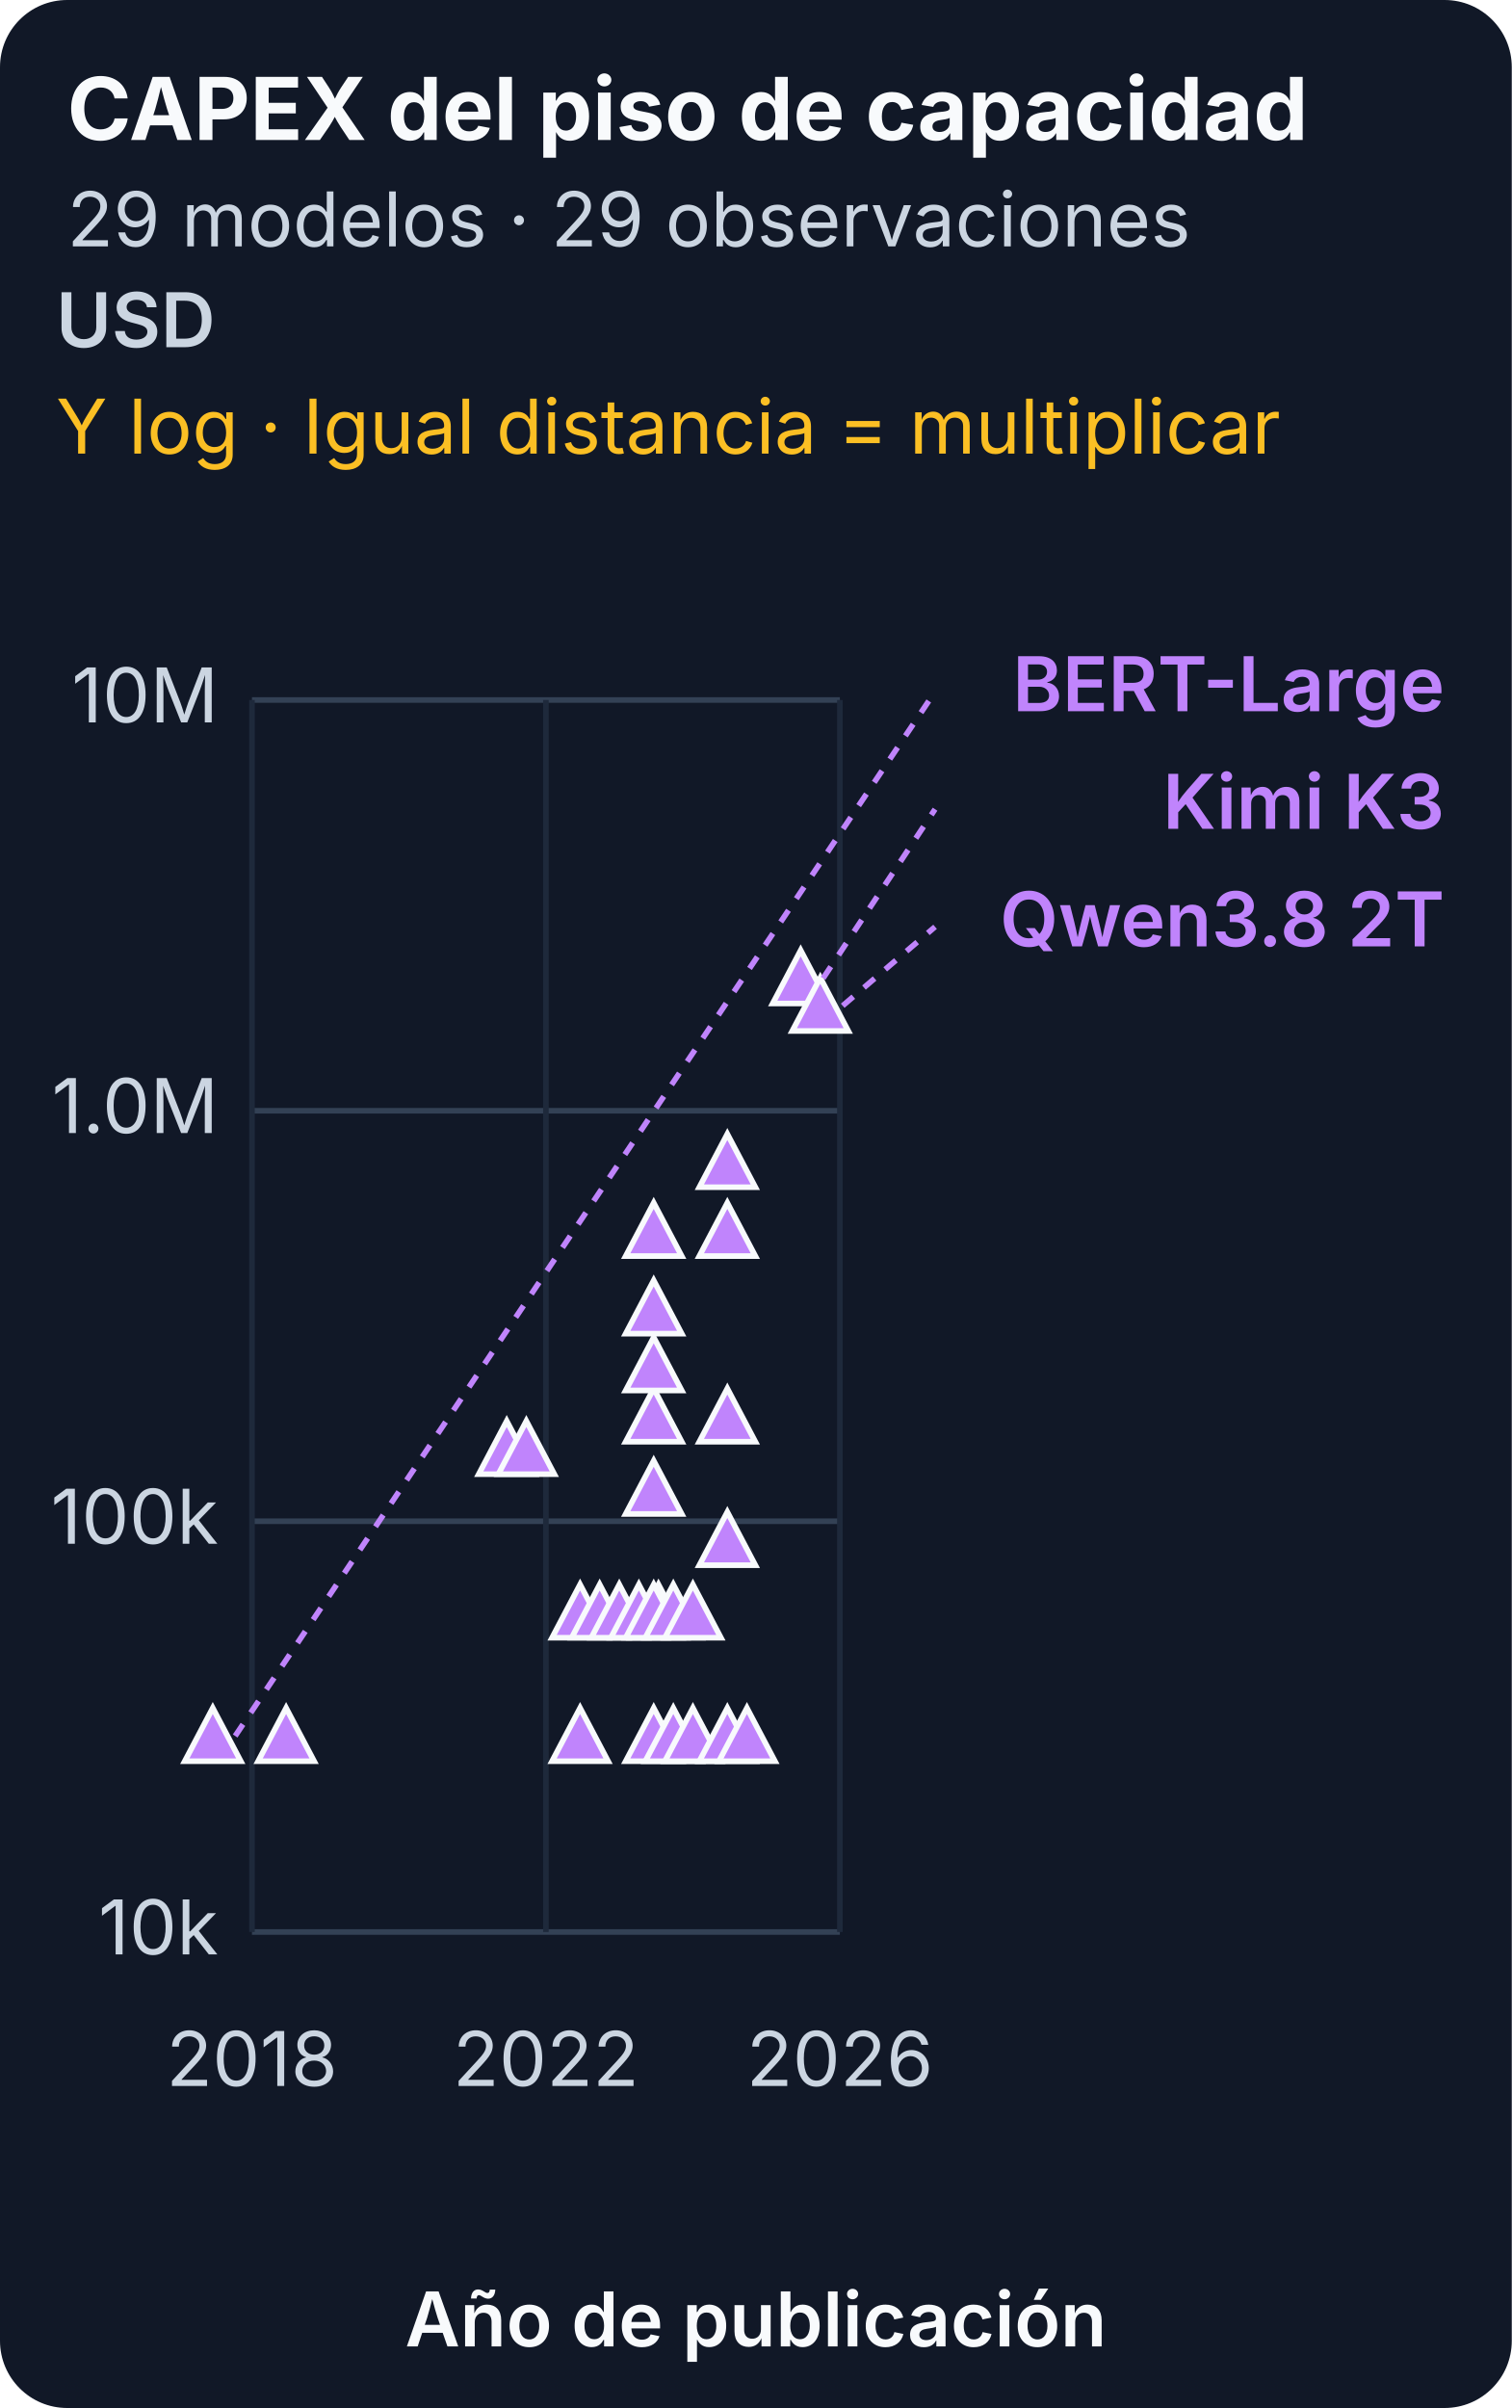
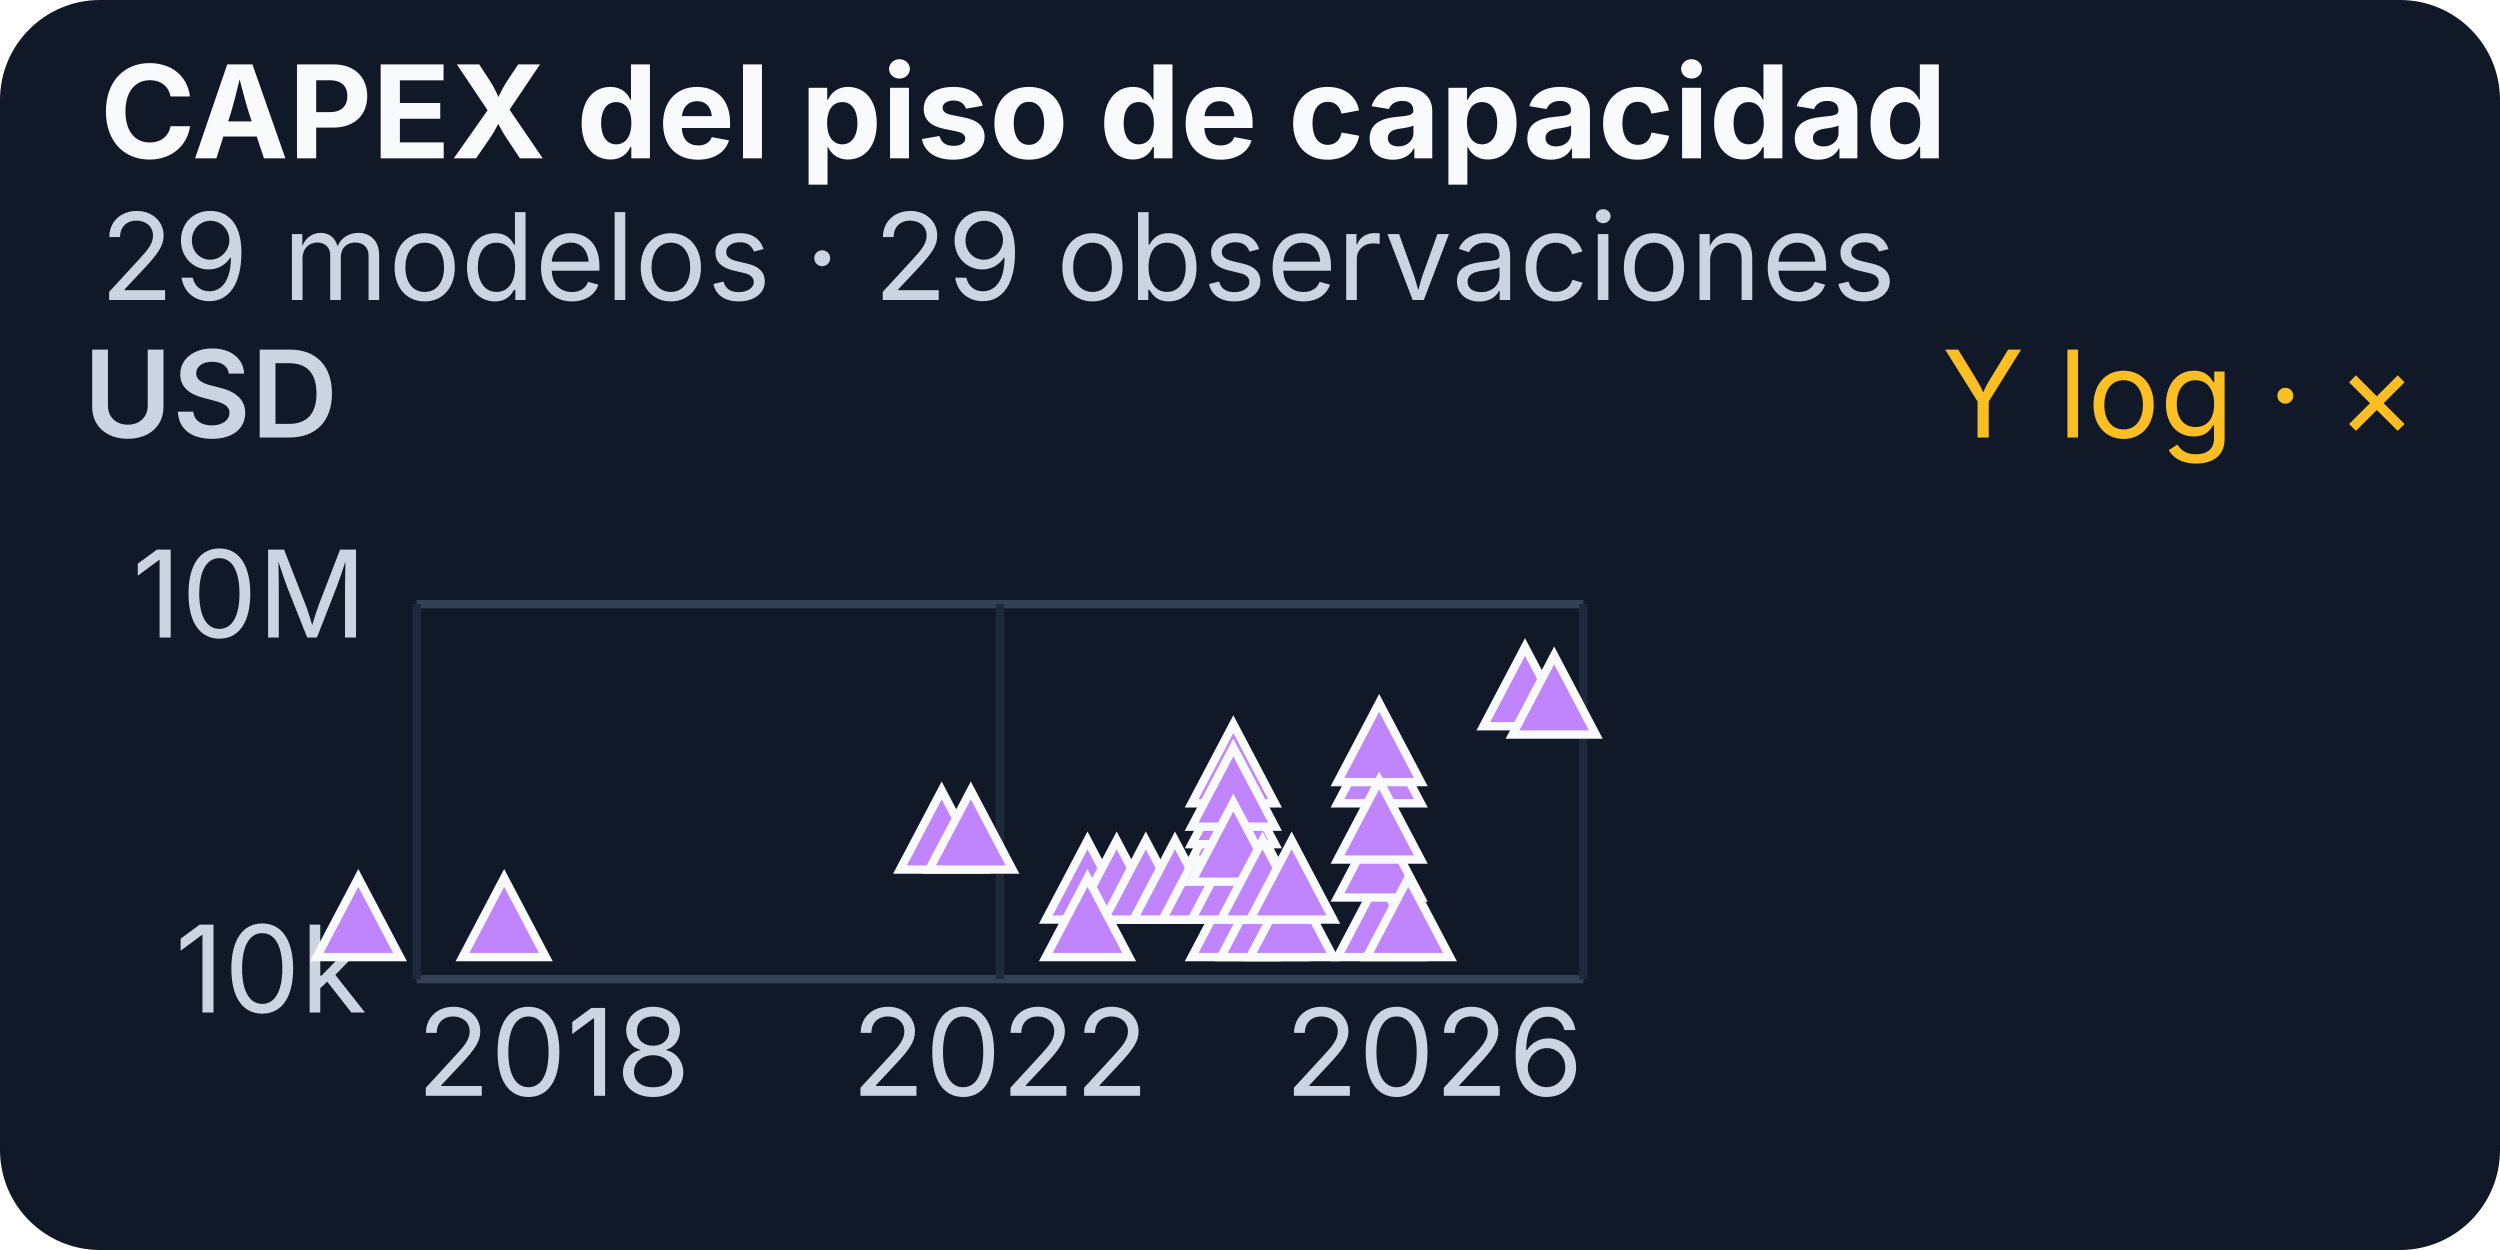
- <svg xmlns="http://www.w3.org/2000/svg" viewBox="0 0 540 860" role="img" aria-labelledby="title desc" style="max-width:100%;height:auto">
-   <rect width="540" height="860" rx="24" fill="#111827" />
-   <text x="24" y="50" font-size="31" font-family="system-ui, -apple-system, sans-serif" fill="#f8fafc" text-anchor="start" font-weight="700">CAPEX del piso de capacidad</text>
-   <text x="24" y="88" font-size="27" font-family="system-ui, -apple-system, sans-serif" fill="#cbd5e1" text-anchor="start" font-weight="400">29 modelos · 29 observaciones</text>
-   <line x1="90" x2="300" y1="690.0" y2="690.0" stroke="#334155" stroke-width="2" />
-   <text x="78" y="698.0" font-size="27" font-family="system-ui, -apple-system, sans-serif" fill="#cbd5e1" text-anchor="end" font-weight="400" data-axis-label="true">10k</text>
-   <line x1="90" x2="300" y1="543.3" y2="543.3" stroke="#334155" stroke-width="2" />
-   <text x="78" y="551.333" font-size="27" font-family="system-ui, -apple-system, sans-serif" fill="#cbd5e1" text-anchor="end" font-weight="400" data-axis-label="true">100k</text>
-   <line x1="90" x2="300" y1="396.7" y2="396.7" stroke="#334155" stroke-width="2" />
-   <text x="78" y="404.667" font-size="27" font-family="system-ui, -apple-system, sans-serif" fill="#cbd5e1" text-anchor="end" font-weight="400" data-axis-label="true">1.0M</text>
-   <line x1="90" x2="300" y1="250.0" y2="250.0" stroke="#334155" stroke-width="2" />
-   <text x="78" y="258.0" font-size="27" font-family="system-ui, -apple-system, sans-serif" fill="#cbd5e1" text-anchor="end" font-weight="400" data-axis-label="true">10M</text>
-   <line x1="90.0" x2="90.0" y1="250" y2="690" stroke="#1e293b" stroke-width="2" />
-   <text x="90.0" y="745" font-size="27" font-family="system-ui, -apple-system, sans-serif" fill="#cbd5e1" text-anchor="middle" font-weight="400" data-axis-label="true">2018</text>
-   <line x1="195.0" x2="195.0" y1="250" y2="690" stroke="#1e293b" stroke-width="2" />
-   <text x="195.0" y="745" font-size="27" font-family="system-ui, -apple-system, sans-serif" fill="#cbd5e1" text-anchor="middle" font-weight="400" data-axis-label="true">2022</text>
-   <line x1="300.0" x2="300.0" y1="250" y2="690" stroke="#1e293b" stroke-width="2" />
-   <text x="300.0" y="745" font-size="27" font-family="system-ui, -apple-system, sans-serif" fill="#cbd5e1" text-anchor="middle" font-weight="400" data-axis-label="true">2026</text>
-   <text x="270.0" y="838" font-size="27" font-family="system-ui, -apple-system, sans-serif" fill="#f8fafc" text-anchor="middle" font-weight="600">Año de publicación</text>
-   <text x="20" y="124" font-size="27" font-family="system-ui, -apple-system, sans-serif" fill="#cbd5e1" text-anchor="start" font-weight="600" data-axis-label="true">USD</text>
-   <text x="20" y="162" font-size="27" font-family="system-ui, -apple-system, sans-serif" fill="#fbbf24" text-anchor="start" font-weight="400" data-axis-label="true">Y log · Igual distancia = multiplicar</text>
+ <svg xmlns="http://www.w3.org/2000/svg" viewBox="0 0 600 300" role="img" aria-labelledby="title desc" style="max-width:100%;height:auto">
+   <rect width="600" height="300" rx="24" fill="#111827" />
+   <text x="24" y="38" font-size="31" font-family="system-ui, -apple-system, sans-serif" fill="#f8fafc" text-anchor="start" font-weight="700">CAPEX del piso de capacidad</text>
+   <text x="24" y="72" font-size="29" font-family="system-ui, -apple-system, sans-serif" fill="#cbd5e1" text-anchor="start" font-weight="400">29 modelos · 29 observaciones</text>
+   <line x1="100" x2="380" y1="235.0" y2="235.0" stroke="#334155" stroke-width="2" />
+   <text x="88" y="243.0" font-size="29" font-family="system-ui, -apple-system, sans-serif" fill="#cbd5e1" text-anchor="end" font-weight="400" data-axis-label="true">10k</text>
+   <line x1="100" x2="380" y1="145.0" y2="145.0" stroke="#334155" stroke-width="2" />
+   <text x="88" y="153.0" font-size="29" font-family="system-ui, -apple-system, sans-serif" fill="#cbd5e1" text-anchor="end" font-weight="400" data-axis-label="true">10M</text>
+   <line x1="100.0" x2="100.0" y1="145" y2="235" stroke="#1e293b" stroke-width="2" />
+   <text x="100.0" y="263" font-size="29" font-family="system-ui, -apple-system, sans-serif" fill="#cbd5e1" text-anchor="start" font-weight="400" data-axis-label="true">2018</text>
+   <line x1="240.0" x2="240.0" y1="145" y2="235" stroke="#1e293b" stroke-width="2" />
+   <text x="240.0" y="263" font-size="29" font-family="system-ui, -apple-system, sans-serif" fill="#cbd5e1" text-anchor="middle" font-weight="400" data-axis-label="true">2022</text>
+   <line x1="380.0" x2="380.0" y1="145" y2="235" stroke="#1e293b" stroke-width="2" />
+   <text x="380.0" y="263" font-size="29" font-family="system-ui, -apple-system, sans-serif" fill="#cbd5e1" text-anchor="end" font-weight="400" data-axis-label="true">2026</text>
+   <text x="20" y="105" font-size="29" font-family="system-ui, -apple-system, sans-serif" fill="#cbd5e1" text-anchor="start" font-weight="600" data-axis-label="true">USD</text>
+   <text x="580" y="105" font-size="29" font-family="system-ui, -apple-system, sans-serif" fill="#fbbf24" text-anchor="end" font-weight="400" data-axis-label="true">Y log · ×</text>
  <g data-quantitative="true" data-model-id="DM_BERT_LARGE" data-status="SCENARIO" data-source-ids="S_DASH_GOOGLE_BERT_REPORT S_COURSE_DESIGN" data-value="30000" data-unit="USD" data-claim-scope="accelerator_equivalent_scenario_not_api_not_system_price" data-marker="triangle" data-series="USD 30000 per accelerator" data-series-marker="single" aria-label="DM_BERT_LARGE: 30000 USD, SCENARIO">
-     <path fill="#c084fc" stroke="#f8fafc" stroke-width="2" d="M76.0,610.0 L86.0,629.0 L66.0,629.0 Z" />
+     <path fill="#c084fc" stroke="#f8fafc" stroke-width="2" d="M86.0,210.7 L96.0,229.7 L76.0,229.7 Z" />
  </g>
  <g data-quantitative="true" data-model-id="DM_T5_11B" data-status="SCENARIO" data-source-ids="S_DASH_GOOGLE_T5_REPORT S_COURSE_DESIGN" data-value="30000" data-unit="USD" data-claim-scope="accelerator_equivalent_scenario_not_api_not_system_price" data-marker="triangle" data-series="USD 30000 per accelerator" data-series-marker="single" aria-label="DM_T5_11B: 30000 USD, SCENARIO">
-     <path fill="#c084fc" stroke="#f8fafc" stroke-width="2" d="M102.2,610.0 L112.2,629.0 L92.2,629.0 Z" />
+     <path fill="#c084fc" stroke="#f8fafc" stroke-width="2" d="M121.0,210.7 L131.0,229.7 L111.0,229.7 Z" />
  </g>
  <g data-quantitative="true" data-model-id="DM_BLOOM_176B" data-status="SCENARIO" data-source-ids="S_BIGSCIENCE_BLOOM_PAPER S_COURSE_DESIGN" data-value="150000" data-unit="USD" data-claim-scope="accelerator_equivalent_scenario_not_api_not_system_price" data-marker="triangle" data-series="USD 30000 per accelerator" data-series-marker="single" aria-label="DM_BLOOM_176B: 150000 USD, SCENARIO">
-     <path fill="#c084fc" stroke="#f8fafc" stroke-width="2" d="M181.0,507.5 L191.0,526.5 L171.0,526.5 Z" />
+     <path fill="#c084fc" stroke="#f8fafc" stroke-width="2" d="M226.0,189.7 L236.0,208.7 L216.0,208.7 Z" />
  </g>
  <g data-quantitative="true" data-model-id="DM_OPT_175B" data-status="SCENARIO" data-source-ids="S_DASH_META_OPT_REPORT S_COURSE_DESIGN" data-value="150000" data-unit="USD" data-claim-scope="accelerator_equivalent_scenario_not_api_not_system_price" data-marker="triangle" data-series="USD 30000 per accelerator" data-series-marker="single" aria-label="DM_OPT_175B: 150000 USD, SCENARIO">
-     <path fill="#c084fc" stroke="#f8fafc" stroke-width="2" d="M188.0,507.5 L198.0,526.5 L178.0,526.5 Z" />
+     <path fill="#c084fc" stroke="#f8fafc" stroke-width="2" d="M233.0,189.7 L243.0,208.7 L223.0,208.7 Z" />
  </g>
  <g data-quantitative="true" data-model-id="DM_DEEPSEEK_LLM_67B" data-status="SCENARIO" data-source-ids="S_DASH_DEEPSEEK_LLM_REPORT S_COURSE_DESIGN" data-value="60000" data-unit="USD" data-claim-scope="accelerator_equivalent_scenario_not_api_not_system_price" data-marker="triangle" data-series="USD 30000 per accelerator" data-series-marker="single" aria-label="DM_DEEPSEEK_LLM_67B: 60000 USD, SCENARIO">
-     <path fill="#c084fc" stroke="#f8fafc" stroke-width="2" d="M207.2,565.9 L217.2,584.9 L197.2,584.9 Z" />
+     <path fill="#c084fc" stroke="#f8fafc" stroke-width="2" d="M261.0,201.7 L271.0,220.7 L251.0,220.7 Z" />
  </g>
  <g data-quantitative="true" data-model-id="DM_LLAMA1_65B" data-status="SCENARIO" data-source-ids="S_DASH_META_LLAMA1_REPORT S_COURSE_DESIGN" data-value="60000" data-unit="USD" data-claim-scope="accelerator_equivalent_scenario_not_api_not_system_price" data-marker="triangle" data-series="USD 30000 per accelerator" data-series-marker="single" aria-label="DM_LLAMA1_65B: 60000 USD, SCENARIO">
-     <path fill="#c084fc" stroke="#f8fafc" stroke-width="2" d="M214.2,565.9 L224.2,584.9 L204.2,584.9 Z" />
+     <path fill="#c084fc" stroke="#f8fafc" stroke-width="2" d="M268.0,201.7 L278.0,220.7 L258.0,220.7 Z" />
  </g>
  <g data-quantitative="true" data-model-id="DM_LLAMA2_70B" data-status="SCENARIO" data-source-ids="S_DASH_META_LLAMA2_REPORT S_COURSE_DESIGN" data-value="60000" data-unit="USD" data-claim-scope="accelerator_equivalent_scenario_not_api_not_system_price" data-marker="triangle" data-series="USD 30000 per accelerator" data-series-marker="single" aria-label="DM_LLAMA2_70B: 60000 USD, SCENARIO">
-     <path fill="#c084fc" stroke="#f8fafc" stroke-width="2" d="M221.2,565.9 L231.2,584.9 L211.2,584.9 Z" />
+     <path fill="#c084fc" stroke="#f8fafc" stroke-width="2" d="M275.0,201.7 L285.0,220.7 L265.0,220.7 Z" />
  </g>
  <g data-quantitative="true" data-model-id="DM_MISTRAL_7B_V01" data-status="SCENARIO" data-source-ids="S_DASH_MISTRAL7_REPORT S_COURSE_DESIGN" data-value="30000" data-unit="USD" data-claim-scope="accelerator_equivalent_scenario_not_api_not_system_price" data-marker="triangle" data-series="USD 30000 per accelerator" data-series-marker="single" aria-label="DM_MISTRAL_7B_V01: 30000 USD, SCENARIO">
-     <path fill="#c084fc" stroke="#f8fafc" stroke-width="2" d="M207.2,610.0 L217.2,629.0 L197.2,629.0 Z" />
+     <path fill="#c084fc" stroke="#f8fafc" stroke-width="2" d="M261.0,210.7 L271.0,229.7 L251.0,229.7 Z" />
  </g>
  <g data-quantitative="true" data-model-id="DM_MIXTRAL_8X7B" data-status="SCENARIO" data-source-ids="S_DASH_MIXTRAL_REPORT S_COURSE_DESIGN" data-value="60000" data-unit="USD" data-claim-scope="accelerator_equivalent_scenario_not_api_not_system_price" data-marker="triangle" data-series="USD 30000 per accelerator" data-series-marker="single" aria-label="DM_MIXTRAL_8X7B: 60000 USD, SCENARIO">
-     <path fill="#c084fc" stroke="#f8fafc" stroke-width="2" d="M228.2,565.9 L238.2,584.9 L218.2,584.9 Z" />
+     <path fill="#c084fc" stroke="#f8fafc" stroke-width="2" d="M282.0,201.7 L292.0,220.7 L272.0,220.7 Z" />
  </g>
  <g data-quantitative="true" data-model-id="DM_QWEN_72B" data-status="SCENARIO" data-source-ids="S_DASH_QWEN_REPORT S_COURSE_DESIGN" data-value="60000" data-unit="USD" data-claim-scope="accelerator_equivalent_scenario_not_api_not_system_price" data-marker="triangle" data-series="USD 30000 per accelerator" data-series-marker="single" aria-label="DM_QWEN_72B: 60000 USD, SCENARIO">
-     <path fill="#c084fc" stroke="#f8fafc" stroke-width="2" d="M235.2,565.9 L245.2,584.9 L225.2,584.9 Z" />
+     <path fill="#c084fc" stroke="#f8fafc" stroke-width="2" d="M289.0,201.7 L299.0,220.7 L279.0,220.7 Z" />
  </g>
  <g data-quantitative="true" data-model-id="DM_DEEPSEEK_V2" data-status="SCENARIO" data-source-ids="S_DASH_DEEPSEEK_V2_REPORT S_COURSE_DESIGN" data-value="180000" data-unit="USD" data-claim-scope="accelerator_equivalent_scenario_not_api_not_system_price" data-marker="triangle" data-series="USD 30000 per accelerator" data-series-marker="single" aria-label="DM_DEEPSEEK_V2: 180000 USD, SCENARIO">
-     <path fill="#c084fc" stroke="#f8fafc" stroke-width="2" d="M233.5,495.9 L243.5,514.9 L223.5,514.9 Z" />
+     <path fill="#c084fc" stroke="#f8fafc" stroke-width="2" d="M296.0,187.3 L306.0,206.3 L286.0,206.3 Z" />
  </g>
  <g data-quantitative="true" data-model-id="DM_DEEPSEEK_V3" data-status="SCENARIO" data-source-ids="S_DEEPSEEK_V3_PAPER S_COURSE_DESIGN" data-value="510000" data-unit="USD" data-claim-scope="accelerator_equivalent_scenario_not_api_not_system_price" data-marker="triangle" data-series="USD 30000 per accelerator" data-series-marker="single" aria-label="DM_DEEPSEEK_V3: 510000 USD, SCENARIO">
-     <path fill="#c084fc" stroke="#f8fafc" stroke-width="2" d="M233.5,429.6 L243.5,448.6 L223.5,448.6 Z" />
+     <path fill="#c084fc" stroke="#f8fafc" stroke-width="2" d="M296.0,173.8 L306.0,192.8 L286.0,192.8 Z" />
  </g>
  <g data-quantitative="true" data-model-id="DM_GEMMA2_27B" data-status="SCENARIO" data-source-ids="S_DASH_GOOGLE_GEMMA2_REPORT S_COURSE_DESIGN" data-value="30000" data-unit="USD" data-claim-scope="accelerator_equivalent_scenario_not_api_not_system_price" data-marker="triangle" data-series="USD 30000 per accelerator" data-series-marker="single" aria-label="DM_GEMMA2_27B: 30000 USD, SCENARIO">
-     <path fill="#c084fc" stroke="#f8fafc" stroke-width="2" d="M233.5,610.0 L243.5,629.0 L223.5,629.0 Z" />
+     <path fill="#c084fc" stroke="#f8fafc" stroke-width="2" d="M296.0,210.7 L306.0,229.7 L286.0,229.7 Z" />
  </g>
  <g data-quantitative="true" data-model-id="DM_GEMMA_7B" data-status="SCENARIO" data-source-ids="S_DASH_GOOGLE_GEMMA1_CARD S_COURSE_DESIGN" data-value="30000" data-unit="USD" data-claim-scope="accelerator_equivalent_scenario_not_api_not_system_price" data-marker="triangle" data-series="USD 30000 per accelerator" data-series-marker="single" aria-label="DM_GEMMA_7B: 30000 USD, SCENARIO">
-     <path fill="#c084fc" stroke="#f8fafc" stroke-width="2" d="M240.5,610.0 L250.5,629.0 L230.5,629.0 Z" />
+     <path fill="#c084fc" stroke="#f8fafc" stroke-width="2" d="M303.0,210.7 L313.0,229.7 L293.0,229.7 Z" />
  </g>
  <g data-quantitative="true" data-model-id="DM_GROK1" data-status="SCENARIO" data-source-ids="S_DASH_XAI_GROK1_REPO S_COURSE_DESIGN" data-value="240000" data-unit="USD" data-claim-scope="accelerator_equivalent_scenario_not_api_not_system_price" data-marker="triangle" data-series="USD 30000 per accelerator" data-series-marker="single" aria-label="DM_GROK1: 240000 USD, SCENARIO">
-     <path fill="#c084fc" stroke="#f8fafc" stroke-width="2" d="M233.5,477.6 L243.5,496.6 L223.5,496.6 Z" />
+     <path fill="#c084fc" stroke="#f8fafc" stroke-width="2" d="M296.0,183.6 L306.0,202.6 L286.0,202.6 Z" />
  </g>
  <g data-quantitative="true" data-model-id="DM_LLAMA31_405B" data-status="SCENARIO" data-source-ids="S_META_LLAMA31_PAPER S_COURSE_DESIGN" data-value="330000" data-unit="USD" data-claim-scope="accelerator_equivalent_scenario_not_api_not_system_price" data-marker="triangle" data-series="USD 30000 per accelerator" data-series-marker="single" aria-label="DM_LLAMA31_405B: 330000 USD, SCENARIO">
-     <path fill="#c084fc" stroke="#f8fafc" stroke-width="2" d="M233.5,457.3 L243.5,476.3 L223.5,476.3 Z" />
+     <path fill="#c084fc" stroke="#f8fafc" stroke-width="2" d="M296.0,179.4 L306.0,198.4 L286.0,198.4 Z" />
  </g>
  <g data-quantitative="true" data-model-id="DM_LLAMA31_70B" data-status="SCENARIO" data-source-ids="S_META_LLAMA31_PAPER S_COURSE_DESIGN" data-value="60000" data-unit="USD" data-claim-scope="accelerator_equivalent_scenario_not_api_not_system_price" data-marker="triangle" data-series="USD 30000 per accelerator" data-series-marker="single" aria-label="DM_LLAMA31_70B: 60000 USD, SCENARIO">
-     <path fill="#c084fc" stroke="#f8fafc" stroke-width="2" d="M233.5,565.9 L243.5,584.9 L223.5,584.9 Z" />
+     <path fill="#c084fc" stroke="#f8fafc" stroke-width="2" d="M296.0,201.7 L306.0,220.7 L286.0,220.7 Z" />
  </g>
  <g data-quantitative="true" data-model-id="DM_LLAMA31_8B" data-status="SCENARIO" data-source-ids="S_META_LLAMA31_PAPER S_COURSE_DESIGN" data-value="30000" data-unit="USD" data-claim-scope="accelerator_equivalent_scenario_not_api_not_system_price" data-marker="triangle" data-series="USD 30000 per accelerator" data-series-marker="single" aria-label="DM_LLAMA31_8B: 30000 USD, SCENARIO">
-     <path fill="#c084fc" stroke="#f8fafc" stroke-width="2" d="M247.5,610.0 L257.5,629.0 L237.5,629.0 Z" />
+     <path fill="#c084fc" stroke="#f8fafc" stroke-width="2" d="M310.0,210.7 L320.0,229.7 L300.0,229.7 Z" />
  </g>
  <g data-quantitative="true" data-model-id="DM_MISTRAL_LARGE2_2407" data-status="SCENARIO" data-source-ids="S_DASH_MISTRAL_LARGE2_CARD S_COURSE_DESIGN" data-value="120000" data-unit="USD" data-claim-scope="accelerator_equivalent_scenario_not_api_not_system_price" data-marker="triangle" data-series="USD 30000 per accelerator" data-series-marker="single" aria-label="DM_MISTRAL_LARGE2_2407: 120000 USD, SCENARIO">
-     <path fill="#c084fc" stroke="#f8fafc" stroke-width="2" d="M233.5,521.7 L243.5,540.7 L223.5,540.7 Z" />
+     <path fill="#c084fc" stroke="#f8fafc" stroke-width="2" d="M296.0,192.6 L306.0,211.6 L286.0,211.6 Z" />
  </g>
  <g data-quantitative="true" data-model-id="DM_QWEN25_72B" data-status="SCENARIO" data-source-ids="S_DASH_QWEN25_REPORT S_COURSE_DESIGN" data-value="60000" data-unit="USD" data-claim-scope="accelerator_equivalent_scenario_not_api_not_system_price" data-marker="triangle" data-series="USD 30000 per accelerator" data-series-marker="single" aria-label="DM_QWEN25_72B: 60000 USD, SCENARIO">
-     <path fill="#c084fc" stroke="#f8fafc" stroke-width="2" d="M240.5,565.9 L250.5,584.9 L230.5,584.9 Z" />
+     <path fill="#c084fc" stroke="#f8fafc" stroke-width="2" d="M303.0,201.7 L313.0,220.7 L293.0,220.7 Z" />
  </g>
  <g data-quantitative="true" data-model-id="DM_QWEN2_72B" data-status="SCENARIO" data-source-ids="S_DASH_QWEN2_REPORT S_COURSE_DESIGN" data-value="60000" data-unit="USD" data-claim-scope="accelerator_equivalent_scenario_not_api_not_system_price" data-marker="triangle" data-series="USD 30000 per accelerator" data-series-marker="single" aria-label="DM_QWEN2_72B: 60000 USD, SCENARIO">
-     <path fill="#c084fc" stroke="#f8fafc" stroke-width="2" d="M247.5,565.9 L257.5,584.9 L237.5,584.9 Z" />
+     <path fill="#c084fc" stroke="#f8fafc" stroke-width="2" d="M310.0,201.7 L320.0,220.7 L300.0,220.7 Z" />
  </g>
  <g data-quantitative="true" data-model-id="DM_DEEPSEEK_R1" data-status="SCENARIO" data-source-ids="S_DASH_DEEPSEEK_R1_REPORT S_COURSE_DESIGN" data-value="510000" data-unit="USD" data-claim-scope="accelerator_equivalent_scenario_not_api_not_system_price" data-marker="triangle" data-series="USD 30000 per accelerator" data-series-marker="single" aria-label="DM_DEEPSEEK_R1: 510000 USD, SCENARIO">
-     <path fill="#c084fc" stroke="#f8fafc" stroke-width="2" d="M259.8,429.6 L269.8,448.6 L249.8,448.6 Z" />
+     <path fill="#c084fc" stroke="#f8fafc" stroke-width="2" d="M331.0,173.8 L341.0,192.8 L321.0,192.8 Z" />
  </g>
  <g data-quantitative="true" data-model-id="DM_GEMMA3_27B" data-status="SCENARIO" data-source-ids="S_DASH_GOOGLE_GEMMA3_REPORT S_COURSE_DESIGN" data-value="30000" data-unit="USD" data-claim-scope="accelerator_equivalent_scenario_not_api_not_system_price" data-marker="triangle" data-series="USD 30000 per accelerator" data-series-marker="single" aria-label="DM_GEMMA3_27B: 30000 USD, SCENARIO">
-     <path fill="#c084fc" stroke="#f8fafc" stroke-width="2" d="M259.8,610.0 L269.8,629.0 L249.8,629.0 Z" />
+     <path fill="#c084fc" stroke="#f8fafc" stroke-width="2" d="M331.0,210.7 L341.0,229.7 L321.0,229.7 Z" />
  </g>
  <g data-quantitative="true" data-model-id="DM_KIMI_K2" data-status="SCENARIO" data-source-ids="S_DASH_MOONSHOT_KIMI_K2_REPORT S_COURSE_DESIGN" data-value="750000" data-unit="USD" data-claim-scope="accelerator_equivalent_scenario_not_api_not_system_price" data-marker="triangle" data-series="USD 30000 per accelerator" data-series-marker="single" aria-label="DM_KIMI_K2: 750000 USD, SCENARIO">
-     <path fill="#c084fc" stroke="#f8fafc" stroke-width="2" d="M259.8,405.0 L269.8,424.0 L249.8,424.0 Z" />
+     <path fill="#c084fc" stroke="#f8fafc" stroke-width="2" d="M331.0,168.7 L341.0,187.7 L321.0,187.7 Z" />
  </g>
  <g data-quantitative="true" data-model-id="DM_LLAMA4_SCOUT" data-status="SCENARIO" data-source-ids="S_DASH_META_LLAMA4_CARD S_COURSE_DESIGN" data-value="90000" data-unit="USD" data-claim-scope="accelerator_equivalent_scenario_not_api_not_system_price" data-marker="triangle" data-series="USD 30000 per accelerator" data-series-marker="single" aria-label="DM_LLAMA4_SCOUT: 90000 USD, SCENARIO">
-     <path fill="#c084fc" stroke="#f8fafc" stroke-width="2" d="M259.8,540.0 L269.8,559.0 L249.8,559.0 Z" />
+     <path fill="#c084fc" stroke="#f8fafc" stroke-width="2" d="M331.0,196.4 L341.0,215.4 L321.0,215.4 Z" />
  </g>
  <g data-quantitative="true" data-model-id="DM_QWEN3_235B_A22B" data-status="SCENARIO" data-source-ids="S_DASH_QWEN3_REPORT S_COURSE_DESIGN" data-value="180000" data-unit="USD" data-claim-scope="accelerator_equivalent_scenario_not_api_not_system_price" data-marker="triangle" data-series="USD 30000 per accelerator" data-series-marker="single" aria-label="DM_QWEN3_235B_A22B: 180000 USD, SCENARIO">
-     <path fill="#c084fc" stroke="#f8fafc" stroke-width="2" d="M259.8,495.9 L269.8,514.9 L249.8,514.9 Z" />
+     <path fill="#c084fc" stroke="#f8fafc" stroke-width="2" d="M331.0,187.3 L341.0,206.3 L321.0,206.3 Z" />
  </g>
  <g data-quantitative="true" data-model-id="DM_QWEN3_30B_A3B" data-status="SCENARIO" data-source-ids="S_DASH_QWEN3_REPORT S_COURSE_DESIGN" data-value="30000" data-unit="USD" data-claim-scope="accelerator_equivalent_scenario_not_api_not_system_price" data-marker="triangle" data-series="USD 30000 per accelerator" data-series-marker="single" aria-label="DM_QWEN3_30B_A3B: 30000 USD, SCENARIO">
-     <path fill="#c084fc" stroke="#f8fafc" stroke-width="2" d="M266.8,610.0 L276.8,629.0 L256.8,629.0 Z" />
+     <path fill="#c084fc" stroke="#f8fafc" stroke-width="2" d="M338.0,210.7 L348.0,229.7 L328.0,229.7 Z" />
  </g>
  <g data-quantitative="true" data-model-id="DM_KIMI_K3" data-status="SCENARIO" data-source-ids="S_MOONSHOT_KIMI_K3_PAPER S_COURSE_DESIGN" data-value="2100000" data-unit="USD" data-claim-scope="accelerator_equivalent_scenario_not_api_not_system_price" data-marker="triangle" data-series="USD 30000 per accelerator" data-series-marker="single" aria-label="DM_KIMI_K3: 2100000 USD, SCENARIO">
-     <path fill="#c084fc" stroke="#f8fafc" stroke-width="2" d="M286.0,339.4 L296.0,358.4 L276.0,358.4 Z" />
+     <path fill="#c084fc" stroke="#f8fafc" stroke-width="2" d="M366.0,155.3 L376.0,174.3 L356.0,174.3 Z" />
  </g>
  <g data-quantitative="true" data-model-id="DM_QWEN38_24T_A95B" data-status="SCENARIO" data-source-ids="S_QWEN38_MODELSCOPE S_COURSE_DESIGN" data-value="1800000" data-unit="USD" data-claim-scope="accelerator_equivalent_scenario_not_api_not_system_price" data-marker="triangle" data-series="USD 30000 per accelerator" data-series-marker="single" aria-label="DM_QWEN38_24T_A95B: 1800000 USD, SCENARIO">
-     <path fill="#c084fc" stroke="#f8fafc" stroke-width="2" d="M293.0,349.2 L303.0,368.2 L283.0,368.2 Z" />
+     <path fill="#c084fc" stroke="#f8fafc" stroke-width="2" d="M373.0,157.3 L383.0,176.3 L363.0,176.3 Z" />
  </g>
-   <line x1="84.0" y1="620.0" x2="334.0" y2="247" stroke="#c084fc" stroke-width="2" stroke-dasharray="5 5" data-leader="true" />
-   <text x="516" y="254" font-size="27" font-family="system-ui, -apple-system, sans-serif" fill="#c084fc" text-anchor="end" font-weight="600" data-direct-label="true">BERT-Large</text>
-   <line x1="294.0" y1="349.4" x2="334.0" y2="289" stroke="#c084fc" stroke-width="2" stroke-dasharray="5 5" data-leader="true" />
-   <text x="516" y="296" font-size="27" font-family="system-ui, -apple-system, sans-serif" fill="#c084fc" text-anchor="end" font-weight="600" data-direct-label="true">Kimi K3</text>
-   <line x1="301.0" y1="359.2" x2="334.0" y2="331" stroke="#c084fc" stroke-width="2" stroke-dasharray="5 5" data-leader="true" />
-   <text x="516" y="338" font-size="27" font-family="system-ui, -apple-system, sans-serif" fill="#c084fc" text-anchor="end" font-weight="600" data-direct-label="true">Qwen3.8 2T</text>
</svg>
